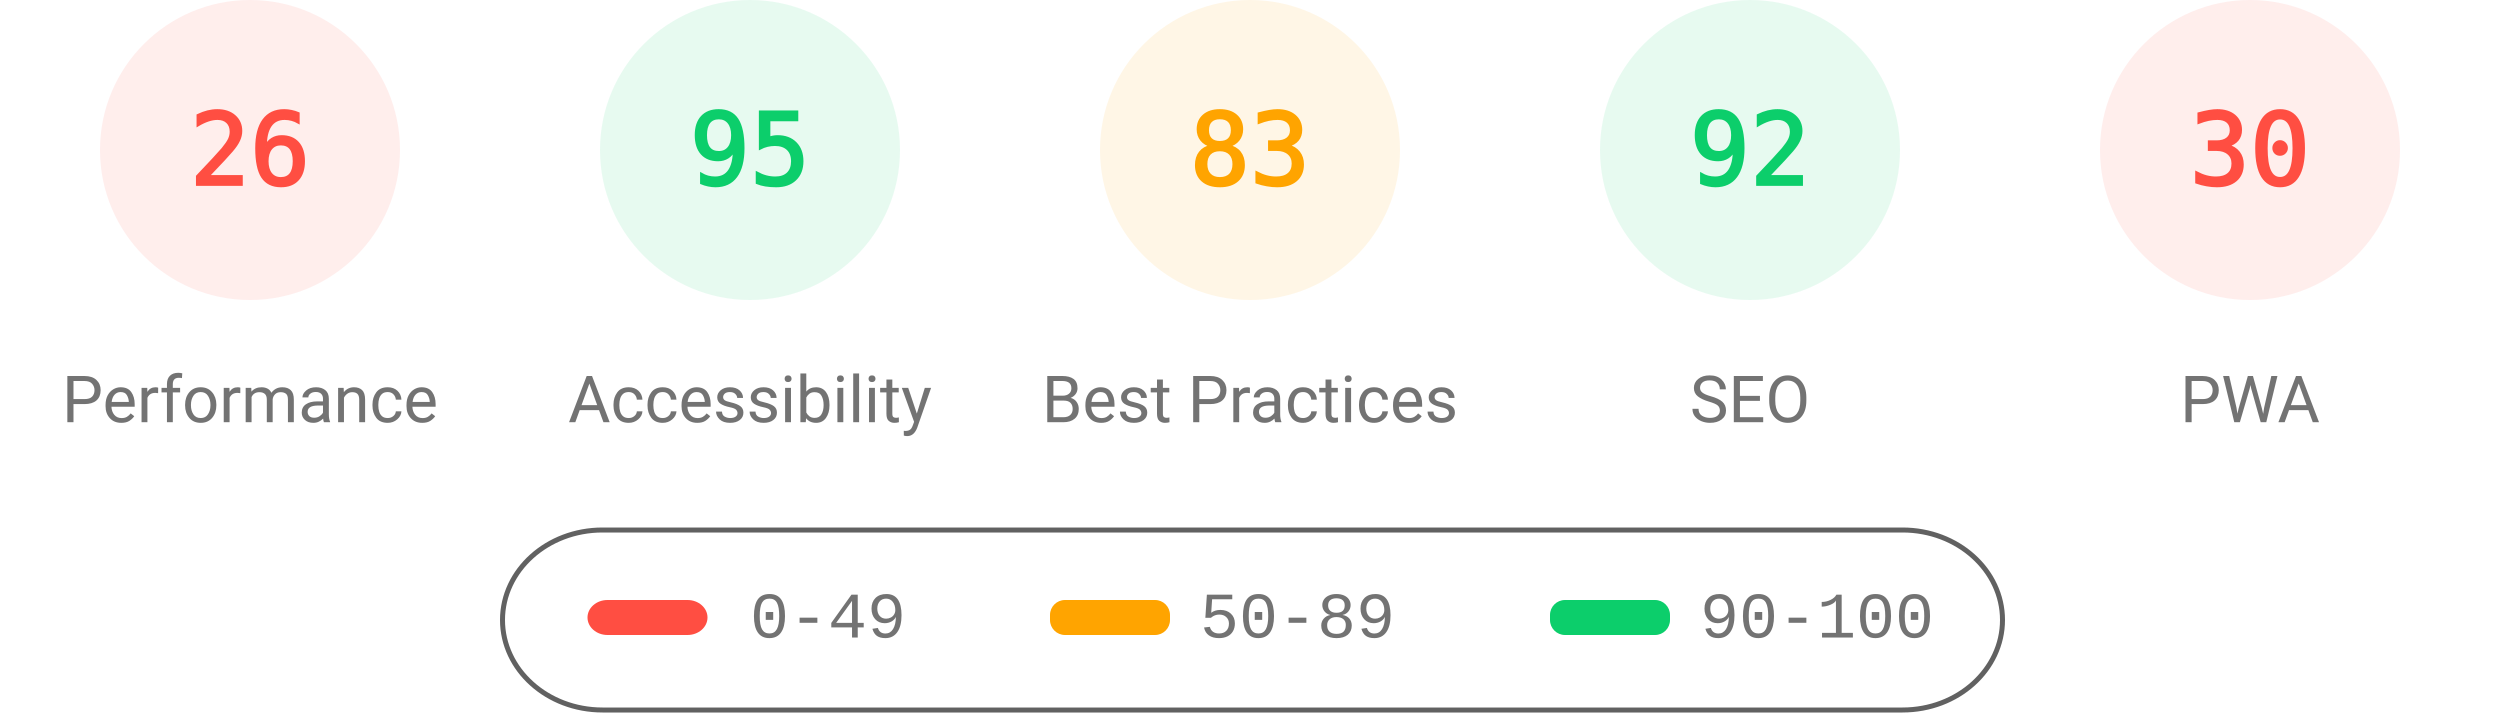
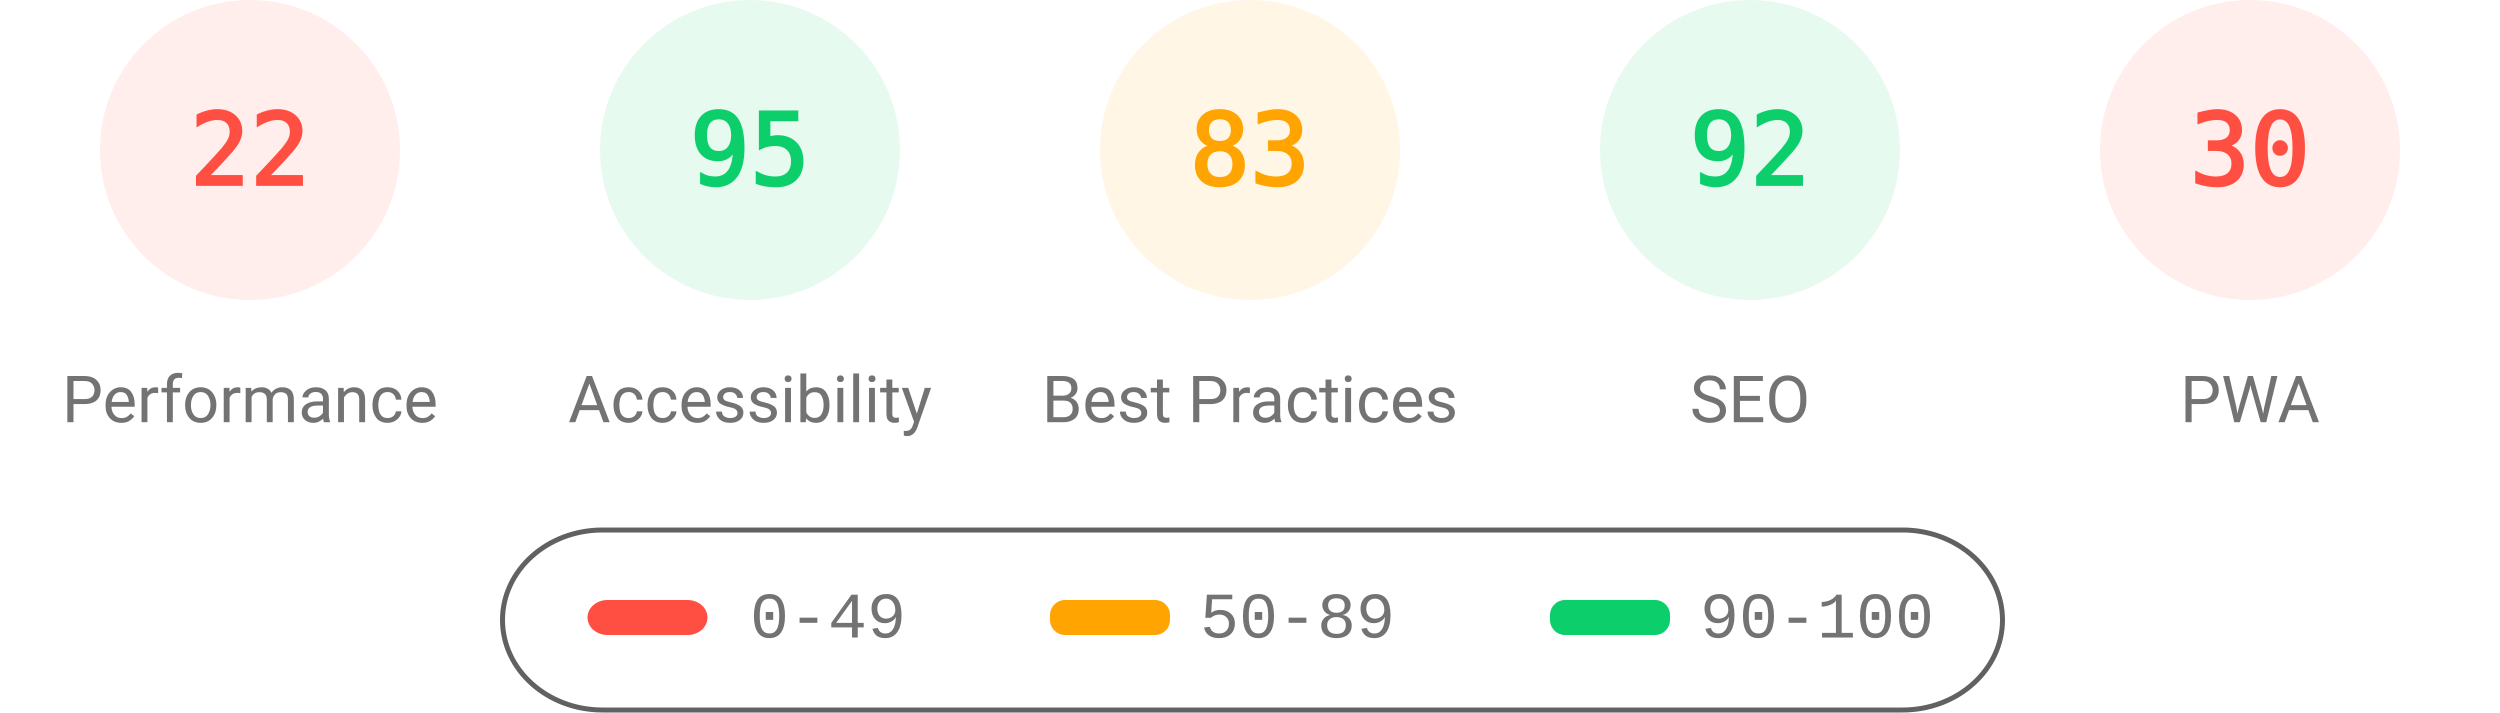
<svg xmlns="http://www.w3.org/2000/svg" fill="none" width="1000" height="285">
  <style>.gauge-base{opacity:.1}.gauge-arc{fill:none;animation-delay:250ms;stroke-linecap:round;transform:rotate(-90deg);transform-origin:100px 60px;animation:load-gauge 1s ease forwards}.guage-text{font-size:40px;font-family:monospace;text-align:center}.guage-red{color:#ff4e42;fill:#ff4e42;stroke:#ff4e42}.guage-orange{color:#ffa400;fill:#ffa400;stroke:#ffa400}.guage-green{color:#0cce6b;fill:#0cce6b;stroke:#0cce6b}.guage-undefined{color:#5c5c5c;fill:#5c5c5c;stroke:#5c5c5c}.guage-title{color:#737373;fill:#737373;stroke:none;font-size:26px;line-height:26px;font-family:Roboto,Halvetica,Arial,sans-serif}@keyframes load-gauge{from{stroke-dasharray:0 352.858}}</style>
  <svg class="guage-div guage-perf guage-red" viewBox="0 0 200 200" width="200" height="200">
    <circle class="gauge-base" r="56" cx="100" cy="60" stroke-width="8" />
-     <circle class="gauge-arc guage-arc-1" r="56" cx="100" cy="60" stroke-width="8" style="stroke-dasharray:91.483,351.858" />
-     <text class="guage-text" x="100" y="60" alignment-baseline="central" dominant-baseline="central" text-anchor="middle">26</text>
+     <circle class="gauge-arc guage-arc-1" r="56" cx="100" cy="60" stroke-width="8" style="stroke-dasharray:77.409,351.858" />
+     <text class="guage-text" x="100" y="60" alignment-baseline="central" dominant-baseline="central" text-anchor="middle">22</text>
    <text class="guage-title" x="100" y="160" alignment-baseline="central" dominant-baseline="central" text-anchor="middle">Performance</text>
  </svg>
  <svg class="guage-div guage-acc guage-green" viewBox="0 0 200 200" width="200" height="200" x="200">
    <circle class="gauge-base" r="56" cx="100" cy="60" stroke-width="8" />
    <circle class="gauge-arc guage-arc-2" r="56" cx="100" cy="60" stroke-width="8" style="stroke-dasharray:334.265,351.858" />
    <text class="guage-text" x="100" y="60" alignment-baseline="central" dominant-baseline="central" text-anchor="middle">95</text>
    <text class="guage-title" x="100" y="160" alignment-baseline="central" dominant-baseline="central" text-anchor="middle">Accessibility</text>
  </svg>
  <svg class="guage-div guage-best guage-orange" viewBox="0 0 200 200" width="200" height="200" x="400">
    <circle class="gauge-base" r="56" cx="100" cy="60" stroke-width="8" />
    <circle class="gauge-arc guage-arc-3" r="56" cx="100" cy="60" stroke-width="8" style="stroke-dasharray:292.042,351.858" />
    <text class="guage-text" x="100" y="60" alignment-baseline="central" dominant-baseline="central" text-anchor="middle">83</text>
    <text class="guage-title" x="100" y="160" alignment-baseline="central" dominant-baseline="central" text-anchor="middle">Best Practices</text>
  </svg>
  <svg class="guage-div guage-seo guage-green" viewBox="0 0 200 200" width="200" height="200" x="600">
    <circle class="gauge-base" r="56" cx="100" cy="60" stroke-width="8" />
    <circle class="gauge-arc guage-arc-4" r="56" cx="100" cy="60" stroke-width="8" style="stroke-dasharray:323.709,351.858" />
    <text class="guage-text" x="100" y="60" alignment-baseline="central" dominant-baseline="central" text-anchor="middle">92</text>
    <text class="guage-title" x="100" y="160" alignment-baseline="central" dominant-baseline="central" text-anchor="middle">SEO</text>
  </svg>
  <svg class="guage-div guage-pwa guage-red" viewBox="0 0 200 200" width="200" height="200" x="800">
    <circle class="gauge-base" r="56" cx="100" cy="60" stroke-width="8" />
    <circle class="gauge-arc guage-arc-4" r="56" cx="100" cy="60" stroke-width="8" style="stroke-dasharray:105.557,351.858" />
    <text class="guage-text" x="100" y="60" alignment-baseline="central" dominant-baseline="central" text-anchor="middle">30</text>
    <text class="guage-title" x="100" y="160" alignment-baseline="central" dominant-baseline="central" text-anchor="middle">PWA</text>
  </svg>
  <svg width="604" height="76" x="200" y="210">
    <path fill="none" id="canvas_background" d="M-1-1h604v80H-1z" />
    <rect fill-opacity="0" stroke="#616161" stroke-width="2" rx="40" id="svg_2" height="72" width="600" y="2" x="1" fill="#000" />
    <rect stroke="#000" rx="8" id="svg_3" height="14" width="48" y="30" x="35" stroke-opacity="null" stroke-width="0" fill="#ff4e42" />
    <rect stroke="#000" rx="6" id="svg_4" height="14" width="48" y="30" x="220" stroke-opacity="null" stroke-width="0" fill="#ffa400" />
    <rect stroke="#000" rx="6" id="svg_5" height="14" width="48" y="30" x="420" stroke-opacity="null" stroke-width="0" fill="#0cce6b" />
    <text xml:space="preserve" text-anchor="start" font-family="'Courier New', Courier, monospace" font-size="26" id="svg_6" y="45" x="100" stroke-opacity="null" stroke-width="0" stroke="#000" fill="#737373">0-49</text>
    <text xml:space="preserve" text-anchor="start" font-family="'Courier New', Courier, monospace" font-size="26" id="svg_7" y="45" x="280" stroke-opacity="null" stroke-width="0" stroke="#000" fill="#737373">50-89</text>
    <text xml:space="preserve" text-anchor="start" font-family="'Courier New', Courier, monospace" font-size="26" id="svg_8" y="45" x="480" stroke-opacity="null" stroke-width="0" stroke="#000" fill="#737373">90-100</text>
  </svg>
</svg>
